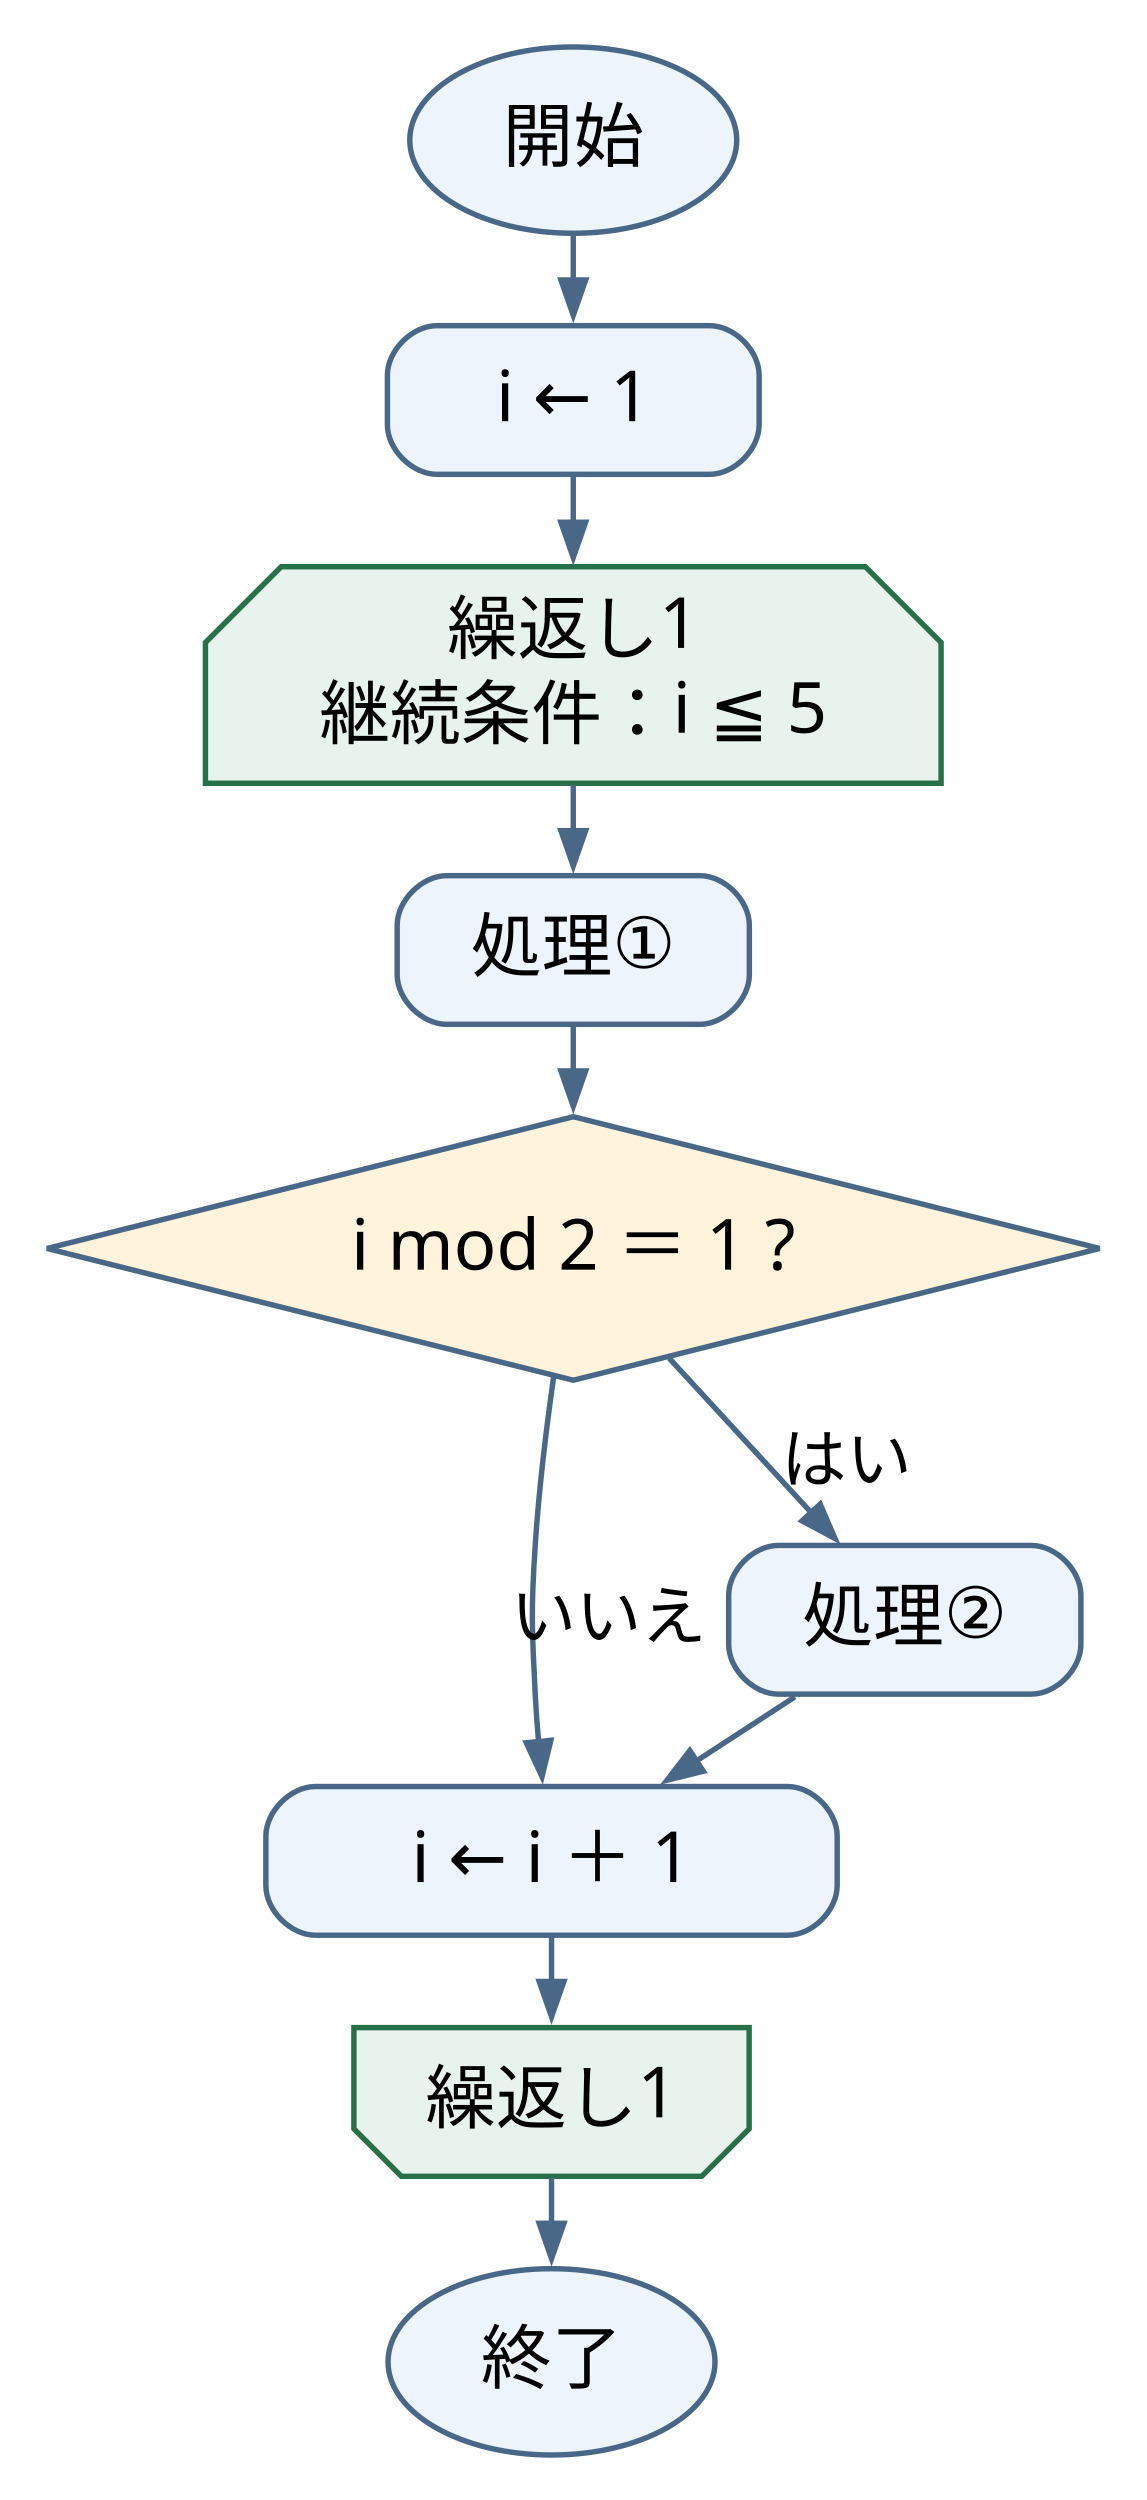
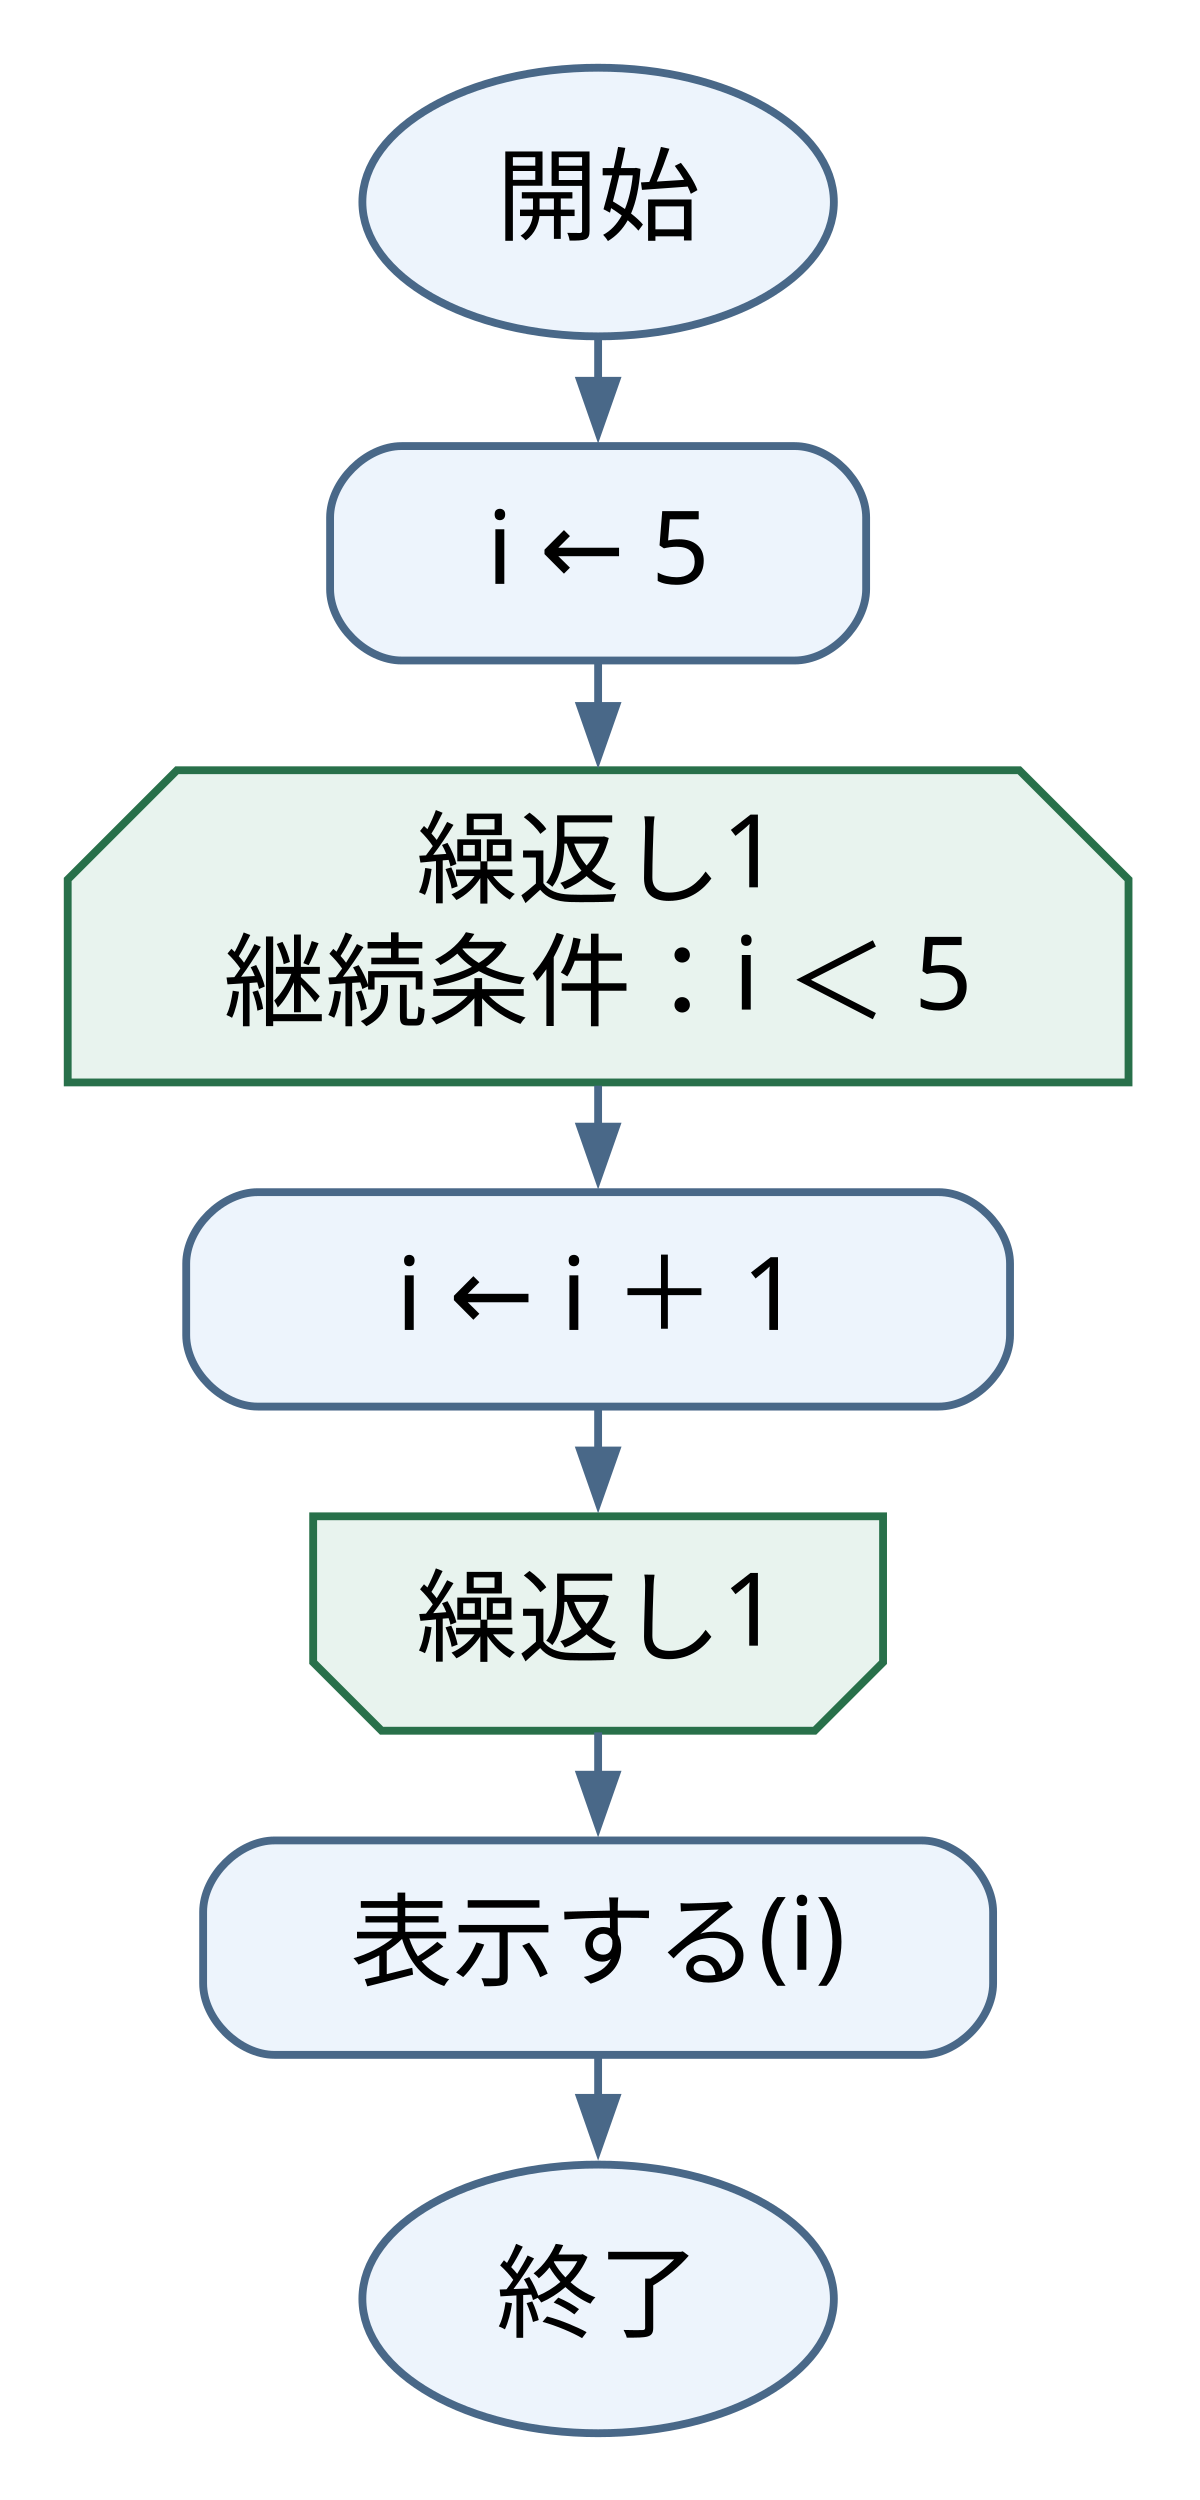
- <svg xmlns="http://www.w3.org/2000/svg" width="211pt" height="460pt" viewBox="0.00 0.00 211.00 460.00">
-   <g id="graph0" class="graph" transform="scale(1 1) rotate(0) translate(8.64 451.72)">
+ <svg xmlns="http://www.w3.org/2000/svg" width="153pt" height="319pt" viewBox="0.00 0.00 153.00 319.00">
+   <g id="graph0" class="graph" transform="scale(1 1) rotate(0) translate(8.64 310.48)">
    <g id="node1" class="node">
-       <ellipse fill="#edf4fc" stroke="#496888" cx="92.84" cy="-17.14" rx="30.08" ry="17.14" />
-       <text xml:space="preserve" text-anchor="middle" x="92.84" y="-13.24" font-family="Meiryo" font-size="13.00">終了</text>
+       <ellipse fill="#edf4fc" stroke="#496888" cx="67.68" cy="-17.14" rx="30.08" ry="17.14" />
+       <text xml:space="preserve" text-anchor="middle" x="67.68" y="-13.24" font-family="Meiryo" font-size="13.00">終了</text>
    </g>
-     <g id="node2" class="node loopend">
-       <polygon fill="#e8f3ee" stroke="#28704a" points="56.48,-78.64 129.20,-78.64 129.20,-60.01 120.47,-51.28 65.21,-51.28 56.48,-60.01" />
-       <text xml:space="preserve" text-anchor="middle" x="92.84" y="-61.06" font-family="Meiryo" font-size="13.00">繰返し1</text>
+     <g id="node2" class="node">
+       <path fill="#edf4fc" stroke="#496888" d="M108.96,-75.64C108.96,-75.64 26.4,-75.64 26.4,-75.64 21.84,-75.64 17.28,-71.08 17.28,-66.52 17.28,-66.52 17.28,-57.4 17.28,-57.4 17.28,-52.84 21.84,-48.28 26.4,-48.28 26.4,-48.28 108.96,-48.28 108.96,-48.28 113.52,-48.28 118.08,-52.84 118.08,-57.4 118.08,-57.4 118.08,-66.52 118.08,-66.52 118.08,-71.08 113.52,-75.64 108.96,-75.64" />
+       <text xml:space="preserve" text-anchor="middle" x="67.68" y="-58.06" font-family="Meiryo" font-size="13.00">表示する(i)</text>
    </g>
    <g id="edge1" class="edge">
-       <path fill="none" stroke="#496888" d="M92.84,-50.95C92.84,-48.25 92.84,-45.33 92.84,-42.37" />
-       <polygon fill="#496888" stroke="#496888" points="95.12,-42.63 92.84,-36.13 90.57,-42.63 95.12,-42.63" />
+       <path fill="none" stroke="#496888" d="M67.68,-47.88C67.68,-46.2 67.68,-44.44 67.68,-42.65" />
+       <polygon fill="#496888" stroke="#496888" points="69.96,-42.79 67.68,-36.29 65.41,-42.79 69.96,-42.79" />
    </g>
-     <g id="node3" class="node">
-       <path fill="#edf4fc" stroke="#496888" d="M136.28,-123C136.28,-123 49.4,-123 49.4,-123 44.84,-123 40.28,-118.44 40.28,-113.88 40.28,-113.88 40.28,-104.76 40.28,-104.76 40.28,-100.2 44.84,-95.64 49.4,-95.64 49.4,-95.64 136.28,-95.64 136.28,-95.64 140.84,-95.64 145.4,-100.2 145.4,-104.76 145.4,-104.76 145.4,-113.88 145.4,-113.88 145.4,-118.44 140.84,-123 136.28,-123" />
-       <text xml:space="preserve" text-anchor="middle" x="92.84" y="-105.42" font-family="Meiryo" font-size="13.00">i ← i ＋ 1</text>
+     <g id="node3" class="node loopend">
+       <polygon fill="#e8f3ee" stroke="#28704a" points="31.32,-117.00 104.04,-117.00 104.04,-98.37 95.31,-89.64 40.05,-89.64 31.32,-98.37" />
+       <text xml:space="preserve" text-anchor="middle" x="67.68" y="-99.42" font-family="Meiryo" font-size="13.00">繰返し1</text>
    </g>
    <g id="edge2" class="edge">
-       <path fill="none" stroke="#496888" d="M92.84,-95.38C92.84,-92.72 92.84,-89.86 92.84,-86.99" />
-       <polygon fill="#496888" stroke="#496888" points="95.12,-87.13 92.84,-80.63 90.57,-87.13 95.12,-87.13" />
+       <path fill="none" stroke="#496888" d="M67.68,-89.43C67.68,-87.68 67.68,-85.85 67.68,-84.01" />
+       <polygon fill="#496888" stroke="#496888" points="69.96,-84.03 67.68,-77.53 65.41,-84.03 69.96,-84.03" />
    </g>
    <g id="node4" class="node">
-       <polygon fill="#fff3db" stroke="#496888" points="96.84,-246.24 0,-222 96.84,-197.76 193.68,-222 96.84,-246.24" />
-       <text xml:space="preserve" text-anchor="middle" x="96.84" y="-218.1" font-family="Meiryo" font-size="13.00">i mod 2 ＝ 1 ?</text>
+       <path fill="#edf4fc" stroke="#496888" d="M111.12,-158.36C111.12,-158.36 24.24,-158.36 24.24,-158.36 19.68,-158.36 15.12,-153.8 15.12,-149.24 15.12,-149.24 15.12,-140.12 15.12,-140.12 15.12,-135.56 19.68,-131 24.24,-131 24.24,-131 111.12,-131 111.12,-131 115.68,-131 120.24,-135.56 120.24,-140.12 120.24,-140.12 120.24,-149.24 120.24,-149.24 120.24,-153.8 115.68,-158.36 111.12,-158.36" />
+       <text xml:space="preserve" text-anchor="middle" x="67.68" y="-140.78" font-family="Meiryo" font-size="13.00">i ← i ＋ 1</text>
+     </g>
+     <g id="edge3" class="edge">
+       <path fill="none" stroke="#496888" d="M67.68,-130.79C67.68,-129.04 67.68,-127.21 67.68,-125.37" />
+       <polygon fill="#496888" stroke="#496888" points="69.96,-125.39 67.68,-118.89 65.41,-125.39 69.96,-125.39" />
+     </g>
+     <g id="node5" class="node loopstart">
+       <polygon fill="#e8f3ee" stroke="#28704a" points="0.00,-172.36 0.00,-198.26 13.94,-212.20 121.42,-212.20 135.36,-198.26 135.36,-172.36" />
+       <text xml:space="preserve" text-anchor="middle" x="67.68" y="-196.18" font-family="Meiryo" font-size="13.00">繰返し1</text>
+       <text xml:space="preserve" text-anchor="middle" x="67.68" y="-180.58" font-family="Meiryo" font-size="13.00">継続条件：i ＜ 5</text>
+     </g>
+     <g id="edge4" class="edge">
+       <path fill="none" stroke="#496888" d="M67.68,-171.94C67.68,-170.13 67.68,-168.28 67.68,-166.46" />
+       <polygon fill="#496888" stroke="#496888" points="69.96,-166.72 67.68,-160.22 65.41,-166.72 69.96,-166.72" />
+     </g>
+     <g id="node6" class="node">
+       <path fill="#edf4fc" stroke="#496888" d="M92.76,-253.56C92.76,-253.56 42.6,-253.56 42.6,-253.56 38.04,-253.56 33.48,-249 33.48,-244.44 33.48,-244.44 33.48,-235.32 33.48,-235.32 33.48,-230.76 38.04,-226.2 42.6,-226.2 42.6,-226.2 92.76,-226.2 92.76,-226.2 97.32,-226.2 101.88,-230.76 101.88,-235.32 101.88,-235.32 101.88,-244.44 101.88,-244.44 101.88,-249 97.32,-253.56 92.76,-253.56" />
+       <text xml:space="preserve" text-anchor="middle" x="67.68" y="-235.98" font-family="Meiryo" font-size="13.00">i ← 5</text>
    </g>
    <g id="edge5" class="edge">
-       <path fill="none" stroke="#496888" d="M93.22,-198.36C91.87,-188.82 90.5,-177.58 89.84,-167.36 89.05,-155.23 89.23,-152.15 89.84,-140 89.98,-137.17 90.2,-134.2 90.46,-131.27" />
-       <polygon fill="#496888" stroke="#496888" points="92.72,-131.5 91.09,-124.81 88.19,-131.05 92.72,-131.5" />
-       <text xml:space="preserve" text-anchor="middle" x="103.34" y="-150.08" font-family="Meiryo" font-size="12.00">いいえ</text>
+       <path fill="none" stroke="#496888" d="M67.68,-225.94C67.68,-224.09 67.68,-222.14 67.68,-220.15" />
+       <polygon fill="#496888" stroke="#496888" points="69.96,-220.4 67.68,-213.9 65.41,-220.4 69.96,-220.4" />
    </g>
-     <g id="node5" class="node">
-       <path fill="#edf4fc" stroke="#496888" d="M181.12,-167.36C181.12,-167.36 134.56,-167.36 134.56,-167.36 130,-167.36 125.44,-162.8 125.44,-158.24 125.44,-158.24 125.44,-149.12 125.44,-149.12 125.44,-144.56 130,-140 134.56,-140 134.56,-140 181.12,-140 181.12,-140 185.68,-140 190.24,-144.56 190.24,-149.12 190.24,-149.12 190.24,-158.24 190.24,-158.24 190.24,-162.8 185.68,-167.36 181.12,-167.36" />
-       <text xml:space="preserve" text-anchor="middle" x="157.84" y="-149.78" font-family="Meiryo" font-size="13.00">処理②</text>
-     </g>
-     <g id="edge4" class="edge">
-       <path fill="none" stroke="#496888" d="M114.48,-201.82C122.72,-192.87 132.48,-182.25 140.66,-173.36" />
-       <polygon fill="#496888" stroke="#496888" points="142.27,-174.96 145,-168.64 138.92,-171.88 142.27,-174.96" />
-       <text xml:space="preserve" text-anchor="middle" x="147.11" y="-178.96" font-family="Meiryo" font-size="12.00">はい</text>
-     </g>
-     <g id="edge3" class="edge">
-       <path fill="none" stroke="#496888" d="M137.63,-139.51C131.83,-135.73 125.41,-131.55 119.29,-127.56" />
-       <polygon fill="#496888" stroke="#496888" points="120.77,-125.81 114.08,-124.16 118.29,-129.62 120.77,-125.81" />
-     </g>
-     <g id="node6" class="node">
-       <path fill="#edf4fc" stroke="#496888" d="M120.12,-290.6C120.12,-290.6 73.56,-290.6 73.56,-290.6 69,-290.6 64.44,-286.04 64.44,-281.48 64.44,-281.48 64.44,-272.36 64.44,-272.36 64.44,-267.8 69,-263.24 73.56,-263.24 73.56,-263.24 120.12,-263.24 120.12,-263.24 124.68,-263.24 129.24,-267.8 129.24,-272.36 129.24,-272.36 129.24,-281.48 129.24,-281.48 129.24,-286.04 124.68,-290.6 120.12,-290.6" />
-       <text xml:space="preserve" text-anchor="middle" x="96.84" y="-273.02" font-family="Meiryo" font-size="13.00">処理①</text>
+     <g id="node7" class="node">
+       <ellipse fill="#edf4fc" stroke="#496888" cx="67.68" cy="-284.7" rx="30.08" ry="17.14" />
+       <text xml:space="preserve" text-anchor="middle" x="67.68" y="-280.8" font-family="Meiryo" font-size="13.00">開始</text>
    </g>
    <g id="edge6" class="edge">
-       <path fill="none" stroke="#496888" d="M96.84,-262.84C96.84,-260.24 96.84,-257.4 96.84,-254.48" />
-       <polygon fill="#496888" stroke="#496888" points="99.12,-254.67 96.84,-248.17 94.57,-254.67 99.12,-254.67" />
-     </g>
-     <g id="node7" class="node loopstart">
-       <polygon fill="#e8f3ee" stroke="#28704a" points="29.16,-307.60 29.16,-333.50 43.10,-347.44 150.58,-347.44 164.52,-333.50 164.52,-307.60" />
-       <text xml:space="preserve" text-anchor="middle" x="96.84" y="-331.42" font-family="Meiryo" font-size="13.00">繰返し1</text>
-       <text xml:space="preserve" text-anchor="middle" x="96.84" y="-315.82" font-family="Meiryo" font-size="13.00">継続条件：i ≦ 5</text>
-     </g>
-     <g id="edge7" class="edge">
-       <path fill="none" stroke="#496888" d="M96.84,-307.31C96.84,-304.47 96.84,-301.52 96.84,-298.65" />
-       <polygon fill="#496888" stroke="#496888" points="99.12,-298.88 96.84,-292.38 94.57,-298.88 99.12,-298.88" />
-     </g>
-     <g id="node8" class="node">
-       <path fill="#edf4fc" stroke="#496888" d="M121.92,-391.8C121.92,-391.8 71.76,-391.8 71.76,-391.8 67.2,-391.8 62.64,-387.24 62.64,-382.68 62.64,-382.68 62.64,-373.56 62.64,-373.56 62.64,-369 67.2,-364.44 71.76,-364.44 71.76,-364.44 121.92,-364.44 121.92,-364.44 126.48,-364.44 131.04,-369 131.04,-373.56 131.04,-373.56 131.04,-382.68 131.04,-382.68 131.04,-387.24 126.48,-391.8 121.92,-391.8" />
-       <text xml:space="preserve" text-anchor="middle" x="96.84" y="-374.22" font-family="Meiryo" font-size="13.00">i ← 1</text>
-     </g>
-     <g id="edge8" class="edge">
-       <path fill="none" stroke="#496888" d="M96.84,-364.1C96.84,-361.41 96.84,-358.48 96.84,-355.5" />
-       <polygon fill="#496888" stroke="#496888" points="99.12,-355.63 96.84,-349.13 94.57,-355.63 99.12,-355.63" />
-     </g>
-     <g id="node9" class="node">
-       <ellipse fill="#edf4fc" stroke="#496888" cx="96.84" cy="-425.94" rx="30.08" ry="17.14" />
-       <text xml:space="preserve" text-anchor="middle" x="96.84" y="-422.04" font-family="Meiryo" font-size="13.00">開始</text>
-     </g>
-     <g id="edge9" class="edge">
-       <path fill="none" stroke="#496888" d="M96.84,-408.4C96.84,-405.73 96.84,-402.94 96.84,-400.19" />
-       <polygon fill="#496888" stroke="#496888" points="99.12,-400.2 96.84,-393.7 94.57,-400.2 99.12,-400.2" />
+       <path fill="none" stroke="#496888" d="M67.68,-267.27C67.68,-265.47 67.68,-263.62 67.68,-261.77" />
+       <polygon fill="#496888" stroke="#496888" points="69.96,-261.89 67.68,-255.39 65.41,-261.89 69.96,-261.89" />
    </g>
  </g>
</svg>
